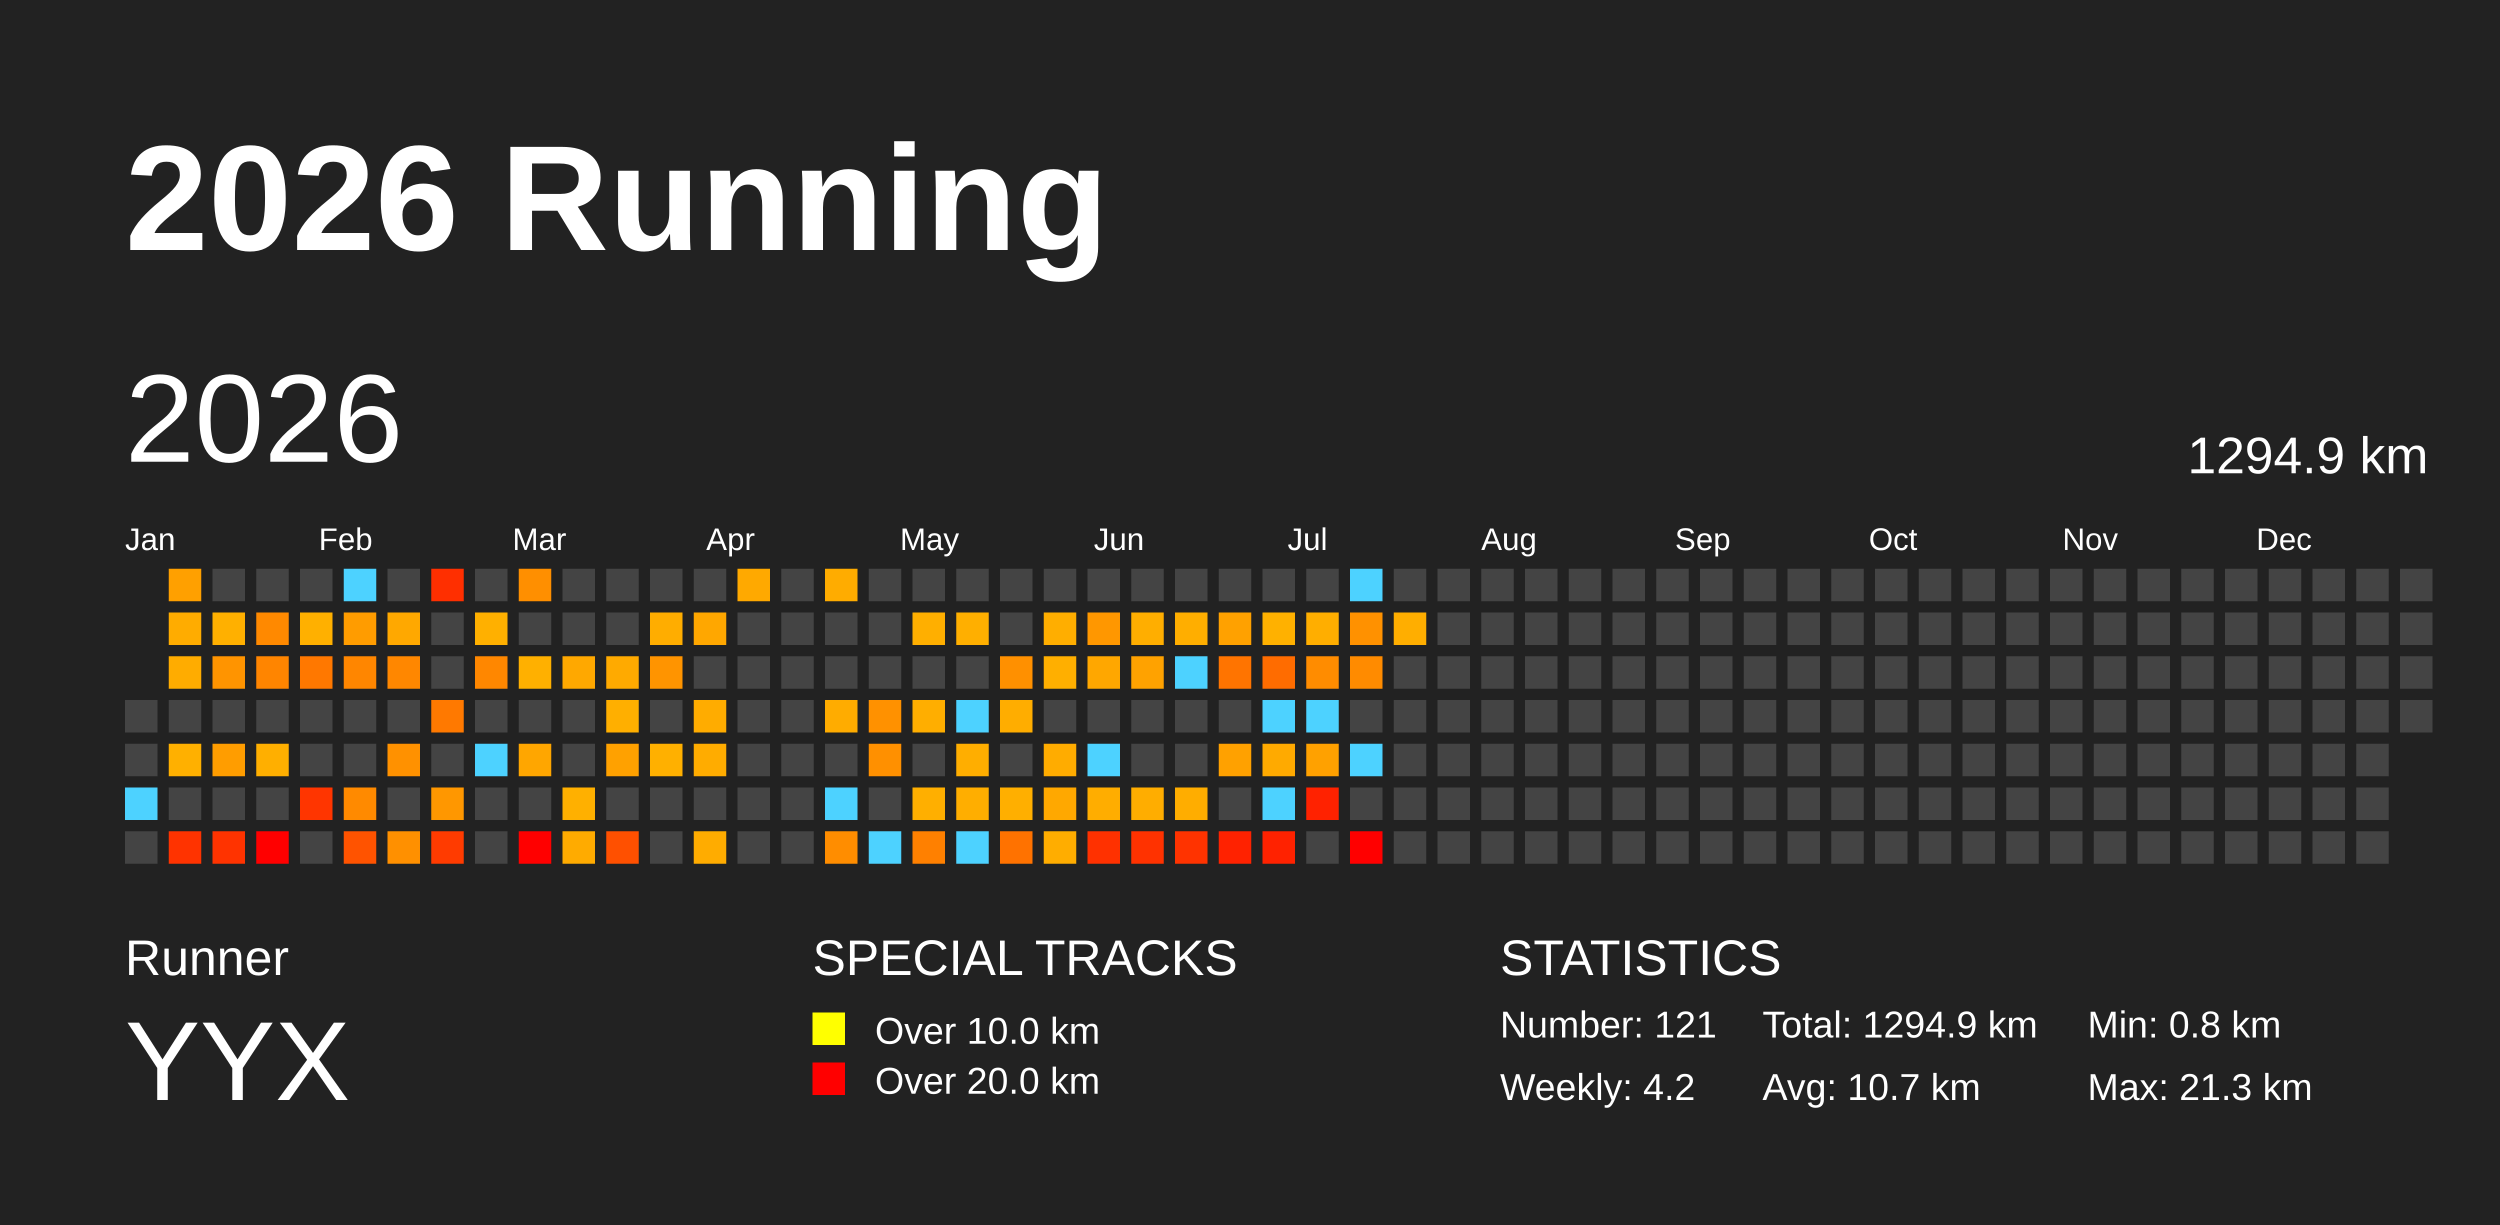
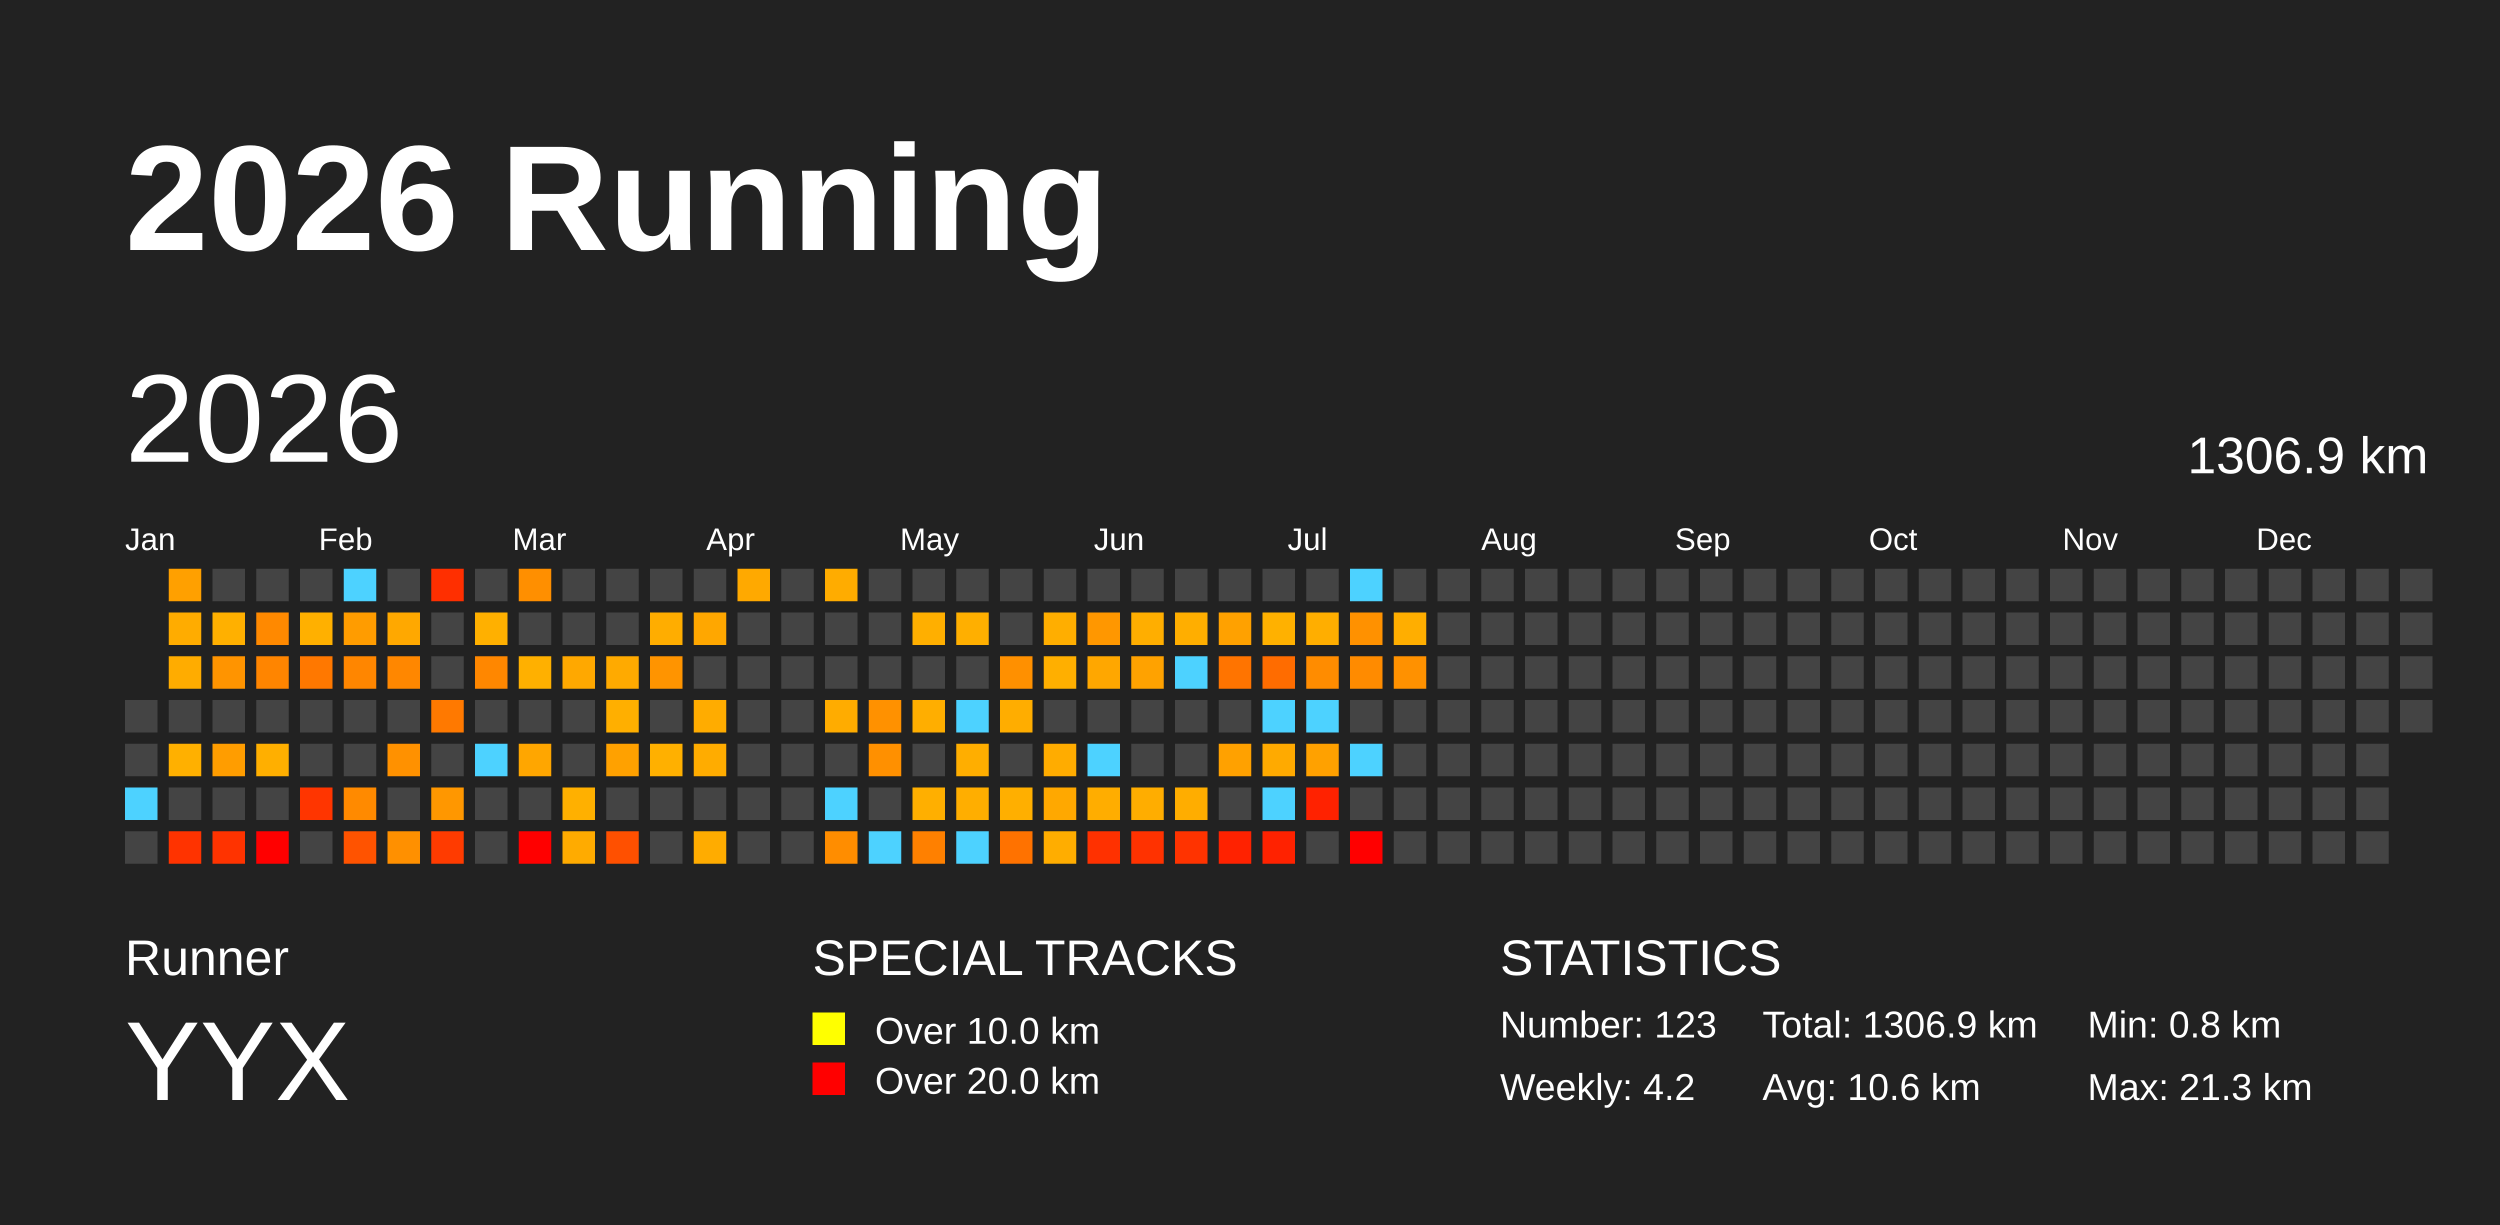
<svg xmlns="http://www.w3.org/2000/svg" baseProfile="full" height="98mm" version="1.1" viewBox="0,0,200,98" width="200mm">
  <defs />
  <rect fill="#222222" height="98" width="200" x="0" y="0" />
  <text fill="#FFFFFF" style="font-size:12px; font-family:Arial; font-weight:bold;" x="10" y="20">2026 Running</text>
  <text fill="#FFFFFF" style="font-size:4px; font-family:Arial" x="10" y="78">Runner</text>
  <text fill="#FFFFFF" style="font-size:9px; font-family:Arial" x="10" y="88">YYX</text>
  <text fill="#FFFFFF" style="font-size:4px; font-family:Arial" x="65" y="78">SPECIAL TRACKS</text>
  <rect fill="yellow" height="2.6" width="2.6" x="65" y="81" />
  <text fill="#FFFFFF" style="font-size:3px; font-family:Arial" x="70" y="83.5">Over 10.0 km</text>
  <rect fill="red" height="2.6" width="2.6" x="65" y="85" />
  <text fill="#FFFFFF" style="font-size:3px; font-family:Arial" x="70" y="87.5">Over 20.0 km</text>
  <text fill="#FFFFFF" style="font-size:4px; font-family:Arial" x="120" y="78">STATISTICS</text>
-   <text fill="#FFFFFF" style="font-size:3px; font-family:Arial" x="120" y="83">Number: 121</text>
+   <text fill="#FFFFFF" style="font-size:3px; font-family:Arial" x="120" y="83">Number: 123</text>
  <text fill="#FFFFFF" style="font-size:3px; font-family:Arial" x="120" y="88">Weekly: 4.2</text>
-   <text fill="#FFFFFF" style="font-size:3px; font-family:Arial" x="141" y="83">Total: 1294.9 km</text>
-   <text fill="#FFFFFF" style="font-size:3px; font-family:Arial" x="141" y="88">Avg: 10.7 km</text>
+   <text fill="#FFFFFF" style="font-size:3px; font-family:Arial" x="141" y="83">Total: 1306.9 km</text>
+   <text fill="#FFFFFF" style="font-size:3px; font-family:Arial" x="141" y="88">Avg: 10.6 km</text>
  <text fill="#FFFFFF" style="font-size:3px; font-family:Arial" x="167" y="83">Min: 0.8 km</text>
  <text fill="#FFFFFF" style="font-size:3px; font-family:Arial" x="167" y="88">Max: 21.3 km</text>
  <text dominant-baseline="hanging" fill="#FFFFFF" style="font-size:10.0px; font-family:Arial;" x="10" y="30">2026</text>
-   <text dominant-baseline="hanging" fill="#FFFFFF" style="font-size:4.125px; font-family:Arial;" x="175" y="35">1294.9 km</text>
+   <text dominant-baseline="hanging" fill="#FFFFFF" style="font-size:4.125px; font-family:Arial;" x="175" y="35">1306.9 km</text>
  <text fill="#FFFFFF" style="font-size:2.5px; font-family:Arial" x="10.0" y="44">Jan</text>
  <text fill="#FFFFFF" style="font-size:2.5px; font-family:Arial" x="25.5" y="44">Feb</text>
  <text fill="#FFFFFF" style="font-size:2.5px; font-family:Arial" x="41.0" y="44">Mar</text>
  <text fill="#FFFFFF" style="font-size:2.5px; font-family:Arial" x="56.5" y="44">Apr</text>
  <text fill="#FFFFFF" style="font-size:2.5px; font-family:Arial" x="72.0" y="44">May</text>
  <text fill="#FFFFFF" style="font-size:2.5px; font-family:Arial" x="87.5" y="44">Jun</text>
  <text fill="#FFFFFF" style="font-size:2.5px; font-family:Arial" x="103.0" y="44">Jul</text>
  <text fill="#FFFFFF" style="font-size:2.5px; font-family:Arial" x="118.5" y="44">Aug</text>
  <text fill="#FFFFFF" style="font-size:2.5px; font-family:Arial" x="134.0" y="44">Sep</text>
  <text fill="#FFFFFF" style="font-size:2.5px; font-family:Arial" x="149.5" y="44">Oct</text>
  <text fill="#FFFFFF" style="font-size:2.5px; font-family:Arial" x="165.0" y="44">Nov</text>
  <text fill="#FFFFFF" style="font-size:2.5px; font-family:Arial" x="180.5" y="44">Dec</text>
  <rect fill="#444444" height="2.6" width="2.6" x="10.0" y="56.0" />
  <rect fill="#444444" height="2.6" width="2.6" x="10.0" y="59.5" />
  <rect fill="#4dd2ff" height="2.6" width="2.6" x="10.0" y="63.0" />
  <rect fill="#444444" height="2.6" width="2.6" x="10.0" y="66.5" />
  <rect fill="#ffa000" height="2.6" width="2.6" x="13.5" y="45.5" />
  <rect fill="#ffac00" height="2.6" width="2.6" x="13.5" y="49.0" />
  <rect fill="#ffac00" height="2.6" width="2.6" x="13.5" y="52.5" />
  <rect fill="#444444" height="2.6" width="2.6" x="13.5" y="56.0" />
  <rect fill="#ffb000" height="2.6" width="2.6" x="13.5" y="59.5" />
  <rect fill="#444444" height="2.6" width="2.6" x="13.5" y="63.0" />
  <rect fill="#ff3300" height="2.6" width="2.6" x="13.5" y="66.5" />
  <rect fill="#444444" height="2.6" width="2.6" x="17.0" y="45.5" />
  <rect fill="#ffb000" height="2.6" width="2.6" x="17.0" y="49.0" />
  <rect fill="#ff9400" height="2.6" width="2.6" x="17.0" y="52.5" />
  <rect fill="#444444" height="2.6" width="2.6" x="17.0" y="56.0" />
  <rect fill="#ff9d00" height="2.6" width="2.6" x="17.0" y="59.5" />
  <rect fill="#444444" height="2.6" width="2.6" x="17.0" y="63.0" />
  <rect fill="#ff3300" height="2.6" width="2.6" x="17.0" y="66.5" />
  <rect fill="#444444" height="2.6" width="2.6" x="20.5" y="45.5" />
  <rect fill="#ff8900" height="2.6" width="2.6" x="20.5" y="49.0" />
  <rect fill="#ff8500" height="2.6" width="2.6" x="20.5" y="52.5" />
  <rect fill="#444444" height="2.6" width="2.6" x="20.5" y="56.0" />
  <rect fill="#ffaf00" height="2.6" width="2.6" x="20.5" y="59.5" />
  <rect fill="#444444" height="2.6" width="2.6" x="20.5" y="63.0" />
  <rect fill="red" height="2.6" width="2.6" x="20.5" y="66.5" />
  <rect fill="#444444" height="2.6" width="2.6" x="24.0" y="45.5" />
  <rect fill="#ffb000" height="2.6" width="2.6" x="24.0" y="49.0" />
  <rect fill="#ff7800" height="2.6" width="2.6" x="24.0" y="52.5" />
  <rect fill="#444444" height="2.6" width="2.6" x="24.0" y="56.0" />
  <rect fill="#444444" height="2.6" width="2.6" x="24.0" y="59.5" />
  <rect fill="#ff3500" height="2.6" width="2.6" x="24.0" y="63.0" />
  <rect fill="#444444" height="2.6" width="2.6" x="24.0" y="66.5" />
  <rect fill="#4dd2ff" height="2.6" width="2.6" x="27.5" y="45.5" />
  <rect fill="#ff9c00" height="2.6" width="2.6" x="27.5" y="49.0" />
  <rect fill="#ff8600" height="2.6" width="2.6" x="27.5" y="52.5" />
  <rect fill="#444444" height="2.6" width="2.6" x="27.5" y="56.0" />
  <rect fill="#444444" height="2.6" width="2.6" x="27.5" y="59.5" />
  <rect fill="#ff8a00" height="2.6" width="2.6" x="27.5" y="63.0" />
  <rect fill="#ff5300" height="2.6" width="2.6" x="27.5" y="66.5" />
  <rect fill="#444444" height="2.6" width="2.6" x="31.0" y="45.5" />
  <rect fill="#ffa800" height="2.6" width="2.6" x="31.0" y="49.0" />
  <rect fill="#ff8700" height="2.6" width="2.6" x="31.0" y="52.5" />
  <rect fill="#444444" height="2.6" width="2.6" x="31.0" y="56.0" />
  <rect fill="#ff9100" height="2.6" width="2.6" x="31.0" y="59.5" />
  <rect fill="#444444" height="2.6" width="2.6" x="31.0" y="63.0" />
  <rect fill="#ff9000" height="2.6" width="2.6" x="31.0" y="66.5" />
  <rect fill="#ff2f00" height="2.6" width="2.6" x="34.5" y="45.5" />
  <rect fill="#444444" height="2.6" width="2.6" x="34.5" y="49.0" />
  <rect fill="#444444" height="2.6" width="2.6" x="34.5" y="52.5" />
  <rect fill="#ff7900" height="2.6" width="2.6" x="34.5" y="56.0" />
  <rect fill="#444444" height="2.6" width="2.6" x="34.5" y="59.5" />
  <rect fill="#ff9700" height="2.6" width="2.6" x="34.5" y="63.0" />
  <rect fill="#ff3b00" height="2.6" width="2.6" x="34.5" y="66.5" />
  <rect fill="#444444" height="2.6" width="2.6" x="38.0" y="45.5" />
  <rect fill="#ffb000" height="2.6" width="2.6" x="38.0" y="49.0" />
  <rect fill="#ff8700" height="2.6" width="2.6" x="38.0" y="52.5" />
  <rect fill="#444444" height="2.6" width="2.6" x="38.0" y="56.0" />
  <rect fill="#4dd2ff" height="2.6" width="2.6" x="38.0" y="59.5" />
  <rect fill="#444444" height="2.6" width="2.6" x="38.0" y="63.0" />
  <rect fill="#444444" height="2.6" width="2.6" x="38.0" y="66.5" />
  <rect fill="#ff8f00" height="2.6" width="2.6" x="41.5" y="45.5" />
  <rect fill="#444444" height="2.6" width="2.6" x="41.5" y="49.0" />
  <rect fill="#ffb000" height="2.6" width="2.6" x="41.5" y="52.5" />
  <rect fill="#444444" height="2.6" width="2.6" x="41.5" y="56.0" />
  <rect fill="#ffa600" height="2.6" width="2.6" x="41.5" y="59.5" />
  <rect fill="#444444" height="2.6" width="2.6" x="41.5" y="63.0" />
  <rect fill="red" height="2.6" width="2.6" x="41.5" y="66.5" />
  <rect fill="#444444" height="2.6" width="2.6" x="45.0" y="45.5" />
  <rect fill="#444444" height="2.6" width="2.6" x="45.0" y="49.0" />
  <rect fill="#ffa800" height="2.6" width="2.6" x="45.0" y="52.5" />
  <rect fill="#444444" height="2.6" width="2.6" x="45.0" y="56.0" />
  <rect fill="#444444" height="2.6" width="2.6" x="45.0" y="59.5" />
  <rect fill="#ffb000" height="2.6" width="2.6" x="45.0" y="63.0" />
  <rect fill="#ffab00" height="2.6" width="2.6" x="45.0" y="66.5" />
  <rect fill="#444444" height="2.6" width="2.6" x="48.5" y="45.5" />
  <rect fill="#444444" height="2.6" width="2.6" x="48.5" y="49.0" />
  <rect fill="#ffaa00" height="2.6" width="2.6" x="48.5" y="52.5" />
  <rect fill="#ffaf00" height="2.6" width="2.6" x="48.5" y="56.0" />
  <rect fill="#ffa100" height="2.6" width="2.6" x="48.5" y="59.5" />
  <rect fill="#444444" height="2.6" width="2.6" x="48.5" y="63.0" />
  <rect fill="#ff5000" height="2.6" width="2.6" x="48.5" y="66.5" />
  <rect fill="#444444" height="2.6" width="2.6" x="52.0" y="45.5" />
  <rect fill="#ffad00" height="2.6" width="2.6" x="52.0" y="49.0" />
  <rect fill="#ff9400" height="2.6" width="2.6" x="52.0" y="52.5" />
  <rect fill="#444444" height="2.6" width="2.6" x="52.0" y="56.0" />
  <rect fill="#ffb000" height="2.6" width="2.6" x="52.0" y="59.5" />
  <rect fill="#444444" height="2.6" width="2.6" x="52.0" y="63.0" />
  <rect fill="#444444" height="2.6" width="2.6" x="52.0" y="66.5" />
  <rect fill="#444444" height="2.6" width="2.6" x="55.5" y="45.5" />
  <rect fill="#ffa700" height="2.6" width="2.6" x="55.5" y="49.0" />
  <rect fill="#444444" height="2.6" width="2.6" x="55.5" y="52.5" />
  <rect fill="#ffac00" height="2.6" width="2.6" x="55.5" y="56.0" />
  <rect fill="#ffac00" height="2.6" width="2.6" x="55.5" y="59.5" />
  <rect fill="#444444" height="2.6" width="2.6" x="55.5" y="63.0" />
  <rect fill="#ffac00" height="2.6" width="2.6" x="55.5" y="66.5" />
  <rect fill="#ffa900" height="2.6" width="2.6" x="59.0" y="45.5" />
  <rect fill="#444444" height="2.6" width="2.6" x="59.0" y="49.0" />
  <rect fill="#444444" height="2.6" width="2.6" x="59.0" y="52.5" />
  <rect fill="#444444" height="2.6" width="2.6" x="59.0" y="56.0" />
  <rect fill="#444444" height="2.6" width="2.6" x="59.0" y="59.5" />
  <rect fill="#444444" height="2.6" width="2.6" x="59.0" y="63.0" />
  <rect fill="#444444" height="2.6" width="2.6" x="59.0" y="66.5" />
  <rect fill="#444444" height="2.6" width="2.6" x="62.5" y="45.5" />
  <rect fill="#444444" height="2.6" width="2.6" x="62.5" y="49.0" />
  <rect fill="#444444" height="2.6" width="2.6" x="62.5" y="52.5" />
  <rect fill="#444444" height="2.6" width="2.6" x="62.5" y="56.0" />
  <rect fill="#444444" height="2.6" width="2.6" x="62.5" y="59.5" />
  <rect fill="#444444" height="2.6" width="2.6" x="62.5" y="63.0" />
  <rect fill="#444444" height="2.6" width="2.6" x="62.5" y="66.5" />
  <rect fill="#ffac00" height="2.6" width="2.6" x="66.0" y="45.5" />
  <rect fill="#444444" height="2.6" width="2.6" x="66.0" y="49.0" />
  <rect fill="#444444" height="2.6" width="2.6" x="66.0" y="52.5" />
  <rect fill="#ffac00" height="2.6" width="2.6" x="66.0" y="56.0" />
  <rect fill="#444444" height="2.6" width="2.6" x="66.0" y="59.5" />
  <rect fill="#4dd2ff" height="2.6" width="2.6" x="66.0" y="63.0" />
  <rect fill="#ff8d00" height="2.6" width="2.6" x="66.0" y="66.5" />
  <rect fill="#444444" height="2.6" width="2.6" x="69.5" y="45.5" />
  <rect fill="#444444" height="2.6" width="2.6" x="69.5" y="49.0" />
  <rect fill="#444444" height="2.6" width="2.6" x="69.5" y="52.5" />
  <rect fill="#ff9100" height="2.6" width="2.6" x="69.5" y="56.0" />
  <rect fill="#ff9000" height="2.6" width="2.6" x="69.5" y="59.5" />
  <rect fill="#444444" height="2.6" width="2.6" x="69.5" y="63.0" />
  <rect fill="#4dd2ff" height="2.6" width="2.6" x="69.5" y="66.5" />
  <rect fill="#444444" height="2.6" width="2.6" x="73.0" y="45.5" />
  <rect fill="#ffaf00" height="2.6" width="2.6" x="73.0" y="49.0" />
  <rect fill="#444444" height="2.6" width="2.6" x="73.0" y="52.5" />
  <rect fill="#ffae00" height="2.6" width="2.6" x="73.0" y="56.0" />
  <rect fill="#444444" height="2.6" width="2.6" x="73.0" y="59.5" />
  <rect fill="#ffaf00" height="2.6" width="2.6" x="73.0" y="63.0" />
  <rect fill="#ff8000" height="2.6" width="2.6" x="73.0" y="66.5" />
  <rect fill="#444444" height="2.6" width="2.6" x="76.5" y="45.5" />
  <rect fill="#ffaf00" height="2.6" width="2.6" x="76.5" y="49.0" />
  <rect fill="#444444" height="2.6" width="2.6" x="76.5" y="52.5" />
  <rect fill="#4dd2ff" height="2.6" width="2.6" x="76.5" y="56.0" />
  <rect fill="#ffae00" height="2.6" width="2.6" x="76.5" y="59.5" />
  <rect fill="#ffae00" height="2.6" width="2.6" x="76.5" y="63.0" />
  <rect fill="#4dd2ff" height="2.6" width="2.6" x="76.5" y="66.5" />
  <rect fill="#444444" height="2.6" width="2.6" x="80.0" y="45.5" />
  <rect fill="#444444" height="2.6" width="2.6" x="80.0" y="49.0" />
  <rect fill="#ff9000" height="2.6" width="2.6" x="80.0" y="52.5" />
  <rect fill="#ffad00" height="2.6" width="2.6" x="80.0" y="56.0" />
  <rect fill="#444444" height="2.6" width="2.6" x="80.0" y="59.5" />
  <rect fill="#ffaf00" height="2.6" width="2.6" x="80.0" y="63.0" />
  <rect fill="#ff7200" height="2.6" width="2.6" x="80.0" y="66.5" />
  <rect fill="#444444" height="2.6" width="2.6" x="83.5" y="45.5" />
  <rect fill="#ffae00" height="2.6" width="2.6" x="83.5" y="49.0" />
  <rect fill="#ffaf00" height="2.6" width="2.6" x="83.5" y="52.5" />
  <rect fill="#444444" height="2.6" width="2.6" x="83.5" y="56.0" />
  <rect fill="#ffac00" height="2.6" width="2.6" x="83.5" y="59.5" />
  <rect fill="#ffa800" height="2.6" width="2.6" x="83.5" y="63.0" />
  <rect fill="#ffad00" height="2.6" width="2.6" x="83.5" y="66.5" />
  <rect fill="#444444" height="2.6" width="2.6" x="87.0" y="45.5" />
  <rect fill="#ff9700" height="2.6" width="2.6" x="87.0" y="49.0" />
  <rect fill="#ffa700" height="2.6" width="2.6" x="87.0" y="52.5" />
  <rect fill="#444444" height="2.6" width="2.6" x="87.0" y="56.0" />
  <rect fill="#4dd2ff" height="2.6" width="2.6" x="87.0" y="59.5" />
  <rect fill="#ffad00" height="2.6" width="2.6" x="87.0" y="63.0" />
  <rect fill="#ff3100" height="2.6" width="2.6" x="87.0" y="66.5" />
  <rect fill="#444444" height="2.6" width="2.6" x="90.5" y="45.5" />
  <rect fill="#ffae00" height="2.6" width="2.6" x="90.5" y="49.0" />
  <rect fill="#ffa200" height="2.6" width="2.6" x="90.5" y="52.5" />
  <rect fill="#444444" height="2.6" width="2.6" x="90.5" y="56.0" />
  <rect fill="#444444" height="2.6" width="2.6" x="90.5" y="59.5" />
  <rect fill="#ffad00" height="2.6" width="2.6" x="90.5" y="63.0" />
  <rect fill="#ff3200" height="2.6" width="2.6" x="90.5" y="66.5" />
  <rect fill="#444444" height="2.6" width="2.6" x="94.0" y="45.5" />
  <rect fill="#ffae00" height="2.6" width="2.6" x="94.0" y="49.0" />
  <rect fill="#4dd2ff" height="2.6" width="2.6" x="94.0" y="52.5" />
  <rect fill="#444444" height="2.6" width="2.6" x="94.0" y="56.0" />
  <rect fill="#444444" height="2.6" width="2.6" x="94.0" y="59.5" />
  <rect fill="#ffad00" height="2.6" width="2.6" x="94.0" y="63.0" />
  <rect fill="#ff3300" height="2.6" width="2.6" x="94.0" y="66.5" />
  <rect fill="#444444" height="2.6" width="2.6" x="97.5" y="45.5" />
  <rect fill="#ffa100" height="2.6" width="2.6" x="97.5" y="49.0" />
  <rect fill="#ff7400" height="2.6" width="2.6" x="97.5" y="52.5" />
  <rect fill="#444444" height="2.6" width="2.6" x="97.5" y="56.0" />
  <rect fill="#ffa100" height="2.6" width="2.6" x="97.5" y="59.5" />
  <rect fill="#444444" height="2.6" width="2.6" x="97.5" y="63.0" />
  <rect fill="#ff2200" height="2.6" width="2.6" x="97.5" y="66.5" />
  <rect fill="#444444" height="2.6" width="2.6" x="101.0" y="45.5" />
  <rect fill="#ffb100" height="2.6" width="2.6" x="101.0" y="49.0" />
  <rect fill="#ff6c00" height="2.6" width="2.6" x="101.0" y="52.5" />
  <rect fill="#4dd2ff" height="2.6" width="2.6" x="101.0" y="56.0" />
  <rect fill="#ffaa00" height="2.6" width="2.6" x="101.0" y="59.5" />
  <rect fill="#4dd2ff" height="2.6" width="2.6" x="101.0" y="63.0" />
  <rect fill="#ff2200" height="2.6" width="2.6" x="101.0" y="66.5" />
  <rect fill="#444444" height="2.6" width="2.6" x="104.5" y="45.5" />
  <rect fill="#ffae00" height="2.6" width="2.6" x="104.5" y="49.0" />
  <rect fill="#ff8c00" height="2.6" width="2.6" x="104.5" y="52.5" />
  <rect fill="#4dd2ff" height="2.6" width="2.6" x="104.5" y="56.0" />
  <rect fill="#ffa100" height="2.6" width="2.6" x="104.5" y="59.5" />
  <rect fill="#ff2200" height="2.6" width="2.6" x="104.5" y="63.0" />
  <rect fill="#444444" height="2.6" width="2.6" x="104.5" y="66.5" />
  <rect fill="#4dd2ff" height="2.6" width="2.6" x="108.0" y="45.5" />
  <rect fill="#ff9100" height="2.6" width="2.6" x="108.0" y="49.0" />
  <rect fill="#ff8b00" height="2.6" width="2.6" x="108.0" y="52.5" />
  <rect fill="#444444" height="2.6" width="2.6" x="108.0" y="56.0" />
  <rect fill="#4dd2ff" height="2.6" width="2.6" x="108.0" y="59.5" />
  <rect fill="#444444" height="2.6" width="2.6" x="108.0" y="63.0" />
  <rect fill="red" height="2.6" width="2.6" x="108.0" y="66.5" />
  <rect fill="#444444" height="2.6" width="2.6" x="111.5" y="45.5" />
  <rect fill="#ffae00" height="2.6" width="2.6" x="111.5" y="49.0" />
-   <rect fill="#444444" height="2.6" width="2.6" x="111.5" y="52.5" />
+   <rect fill="#ff9100" height="2.6" width="2.6" x="111.5" y="52.5" />
  <rect fill="#444444" height="2.6" width="2.6" x="111.5" y="56.0" />
  <rect fill="#444444" height="2.6" width="2.6" x="111.5" y="59.5" />
  <rect fill="#444444" height="2.6" width="2.6" x="111.5" y="63.0" />
  <rect fill="#444444" height="2.6" width="2.6" x="111.5" y="66.5" />
  <rect fill="#444444" height="2.6" width="2.6" x="115.0" y="45.5" />
  <rect fill="#444444" height="2.6" width="2.6" x="115.0" y="49.0" />
  <rect fill="#444444" height="2.6" width="2.6" x="115.0" y="52.5" />
  <rect fill="#444444" height="2.6" width="2.6" x="115.0" y="56.0" />
  <rect fill="#444444" height="2.6" width="2.6" x="115.0" y="59.5" />
  <rect fill="#444444" height="2.6" width="2.6" x="115.0" y="63.0" />
  <rect fill="#444444" height="2.6" width="2.6" x="115.0" y="66.5" />
  <rect fill="#444444" height="2.6" width="2.6" x="118.5" y="45.5" />
  <rect fill="#444444" height="2.6" width="2.6" x="118.5" y="49.0" />
  <rect fill="#444444" height="2.6" width="2.6" x="118.5" y="52.5" />
  <rect fill="#444444" height="2.6" width="2.6" x="118.5" y="56.0" />
  <rect fill="#444444" height="2.6" width="2.6" x="118.5" y="59.5" />
  <rect fill="#444444" height="2.6" width="2.6" x="118.5" y="63.0" />
  <rect fill="#444444" height="2.6" width="2.6" x="118.5" y="66.5" />
  <rect fill="#444444" height="2.6" width="2.6" x="122.0" y="45.5" />
  <rect fill="#444444" height="2.6" width="2.6" x="122.0" y="49.0" />
  <rect fill="#444444" height="2.6" width="2.6" x="122.0" y="52.5" />
  <rect fill="#444444" height="2.6" width="2.6" x="122.0" y="56.0" />
  <rect fill="#444444" height="2.6" width="2.6" x="122.0" y="59.5" />
  <rect fill="#444444" height="2.6" width="2.6" x="122.0" y="63.0" />
  <rect fill="#444444" height="2.6" width="2.6" x="122.0" y="66.5" />
  <rect fill="#444444" height="2.6" width="2.6" x="125.5" y="45.5" />
  <rect fill="#444444" height="2.6" width="2.6" x="125.5" y="49.0" />
  <rect fill="#444444" height="2.6" width="2.6" x="125.5" y="52.5" />
  <rect fill="#444444" height="2.6" width="2.6" x="125.5" y="56.0" />
  <rect fill="#444444" height="2.6" width="2.6" x="125.5" y="59.5" />
  <rect fill="#444444" height="2.6" width="2.6" x="125.5" y="63.0" />
  <rect fill="#444444" height="2.6" width="2.6" x="125.5" y="66.5" />
  <rect fill="#444444" height="2.6" width="2.6" x="129.0" y="45.5" />
  <rect fill="#444444" height="2.6" width="2.6" x="129.0" y="49.0" />
  <rect fill="#444444" height="2.6" width="2.6" x="129.0" y="52.5" />
  <rect fill="#444444" height="2.6" width="2.6" x="129.0" y="56.0" />
  <rect fill="#444444" height="2.6" width="2.6" x="129.0" y="59.5" />
  <rect fill="#444444" height="2.6" width="2.6" x="129.0" y="63.0" />
  <rect fill="#444444" height="2.6" width="2.6" x="129.0" y="66.5" />
  <rect fill="#444444" height="2.6" width="2.6" x="132.5" y="45.5" />
  <rect fill="#444444" height="2.6" width="2.6" x="132.5" y="49.0" />
  <rect fill="#444444" height="2.6" width="2.6" x="132.5" y="52.5" />
  <rect fill="#444444" height="2.6" width="2.6" x="132.5" y="56.0" />
  <rect fill="#444444" height="2.6" width="2.6" x="132.5" y="59.5" />
  <rect fill="#444444" height="2.6" width="2.6" x="132.5" y="63.0" />
  <rect fill="#444444" height="2.6" width="2.6" x="132.5" y="66.5" />
  <rect fill="#444444" height="2.6" width="2.6" x="136.0" y="45.5" />
  <rect fill="#444444" height="2.6" width="2.6" x="136.0" y="49.0" />
  <rect fill="#444444" height="2.6" width="2.6" x="136.0" y="52.5" />
  <rect fill="#444444" height="2.6" width="2.6" x="136.0" y="56.0" />
  <rect fill="#444444" height="2.6" width="2.6" x="136.0" y="59.5" />
  <rect fill="#444444" height="2.6" width="2.6" x="136.0" y="63.0" />
  <rect fill="#444444" height="2.6" width="2.6" x="136.0" y="66.5" />
  <rect fill="#444444" height="2.6" width="2.6" x="139.5" y="45.5" />
  <rect fill="#444444" height="2.6" width="2.6" x="139.5" y="49.0" />
  <rect fill="#444444" height="2.6" width="2.6" x="139.5" y="52.5" />
  <rect fill="#444444" height="2.6" width="2.6" x="139.5" y="56.0" />
  <rect fill="#444444" height="2.6" width="2.6" x="139.5" y="59.5" />
  <rect fill="#444444" height="2.6" width="2.6" x="139.5" y="63.0" />
  <rect fill="#444444" height="2.6" width="2.6" x="139.5" y="66.5" />
  <rect fill="#444444" height="2.6" width="2.6" x="143.0" y="45.5" />
  <rect fill="#444444" height="2.6" width="2.6" x="143.0" y="49.0" />
  <rect fill="#444444" height="2.6" width="2.6" x="143.0" y="52.5" />
  <rect fill="#444444" height="2.6" width="2.6" x="143.0" y="56.0" />
  <rect fill="#444444" height="2.6" width="2.6" x="143.0" y="59.5" />
  <rect fill="#444444" height="2.6" width="2.6" x="143.0" y="63.0" />
  <rect fill="#444444" height="2.6" width="2.6" x="143.0" y="66.5" />
  <rect fill="#444444" height="2.6" width="2.6" x="146.5" y="45.5" />
  <rect fill="#444444" height="2.6" width="2.6" x="146.5" y="49.0" />
  <rect fill="#444444" height="2.6" width="2.6" x="146.5" y="52.5" />
  <rect fill="#444444" height="2.6" width="2.6" x="146.5" y="56.0" />
  <rect fill="#444444" height="2.6" width="2.6" x="146.5" y="59.5" />
  <rect fill="#444444" height="2.6" width="2.6" x="146.5" y="63.0" />
  <rect fill="#444444" height="2.6" width="2.6" x="146.5" y="66.5" />
  <rect fill="#444444" height="2.6" width="2.6" x="150.0" y="45.5" />
  <rect fill="#444444" height="2.6" width="2.6" x="150.0" y="49.0" />
  <rect fill="#444444" height="2.6" width="2.6" x="150.0" y="52.5" />
  <rect fill="#444444" height="2.6" width="2.6" x="150.0" y="56.0" />
  <rect fill="#444444" height="2.6" width="2.6" x="150.0" y="59.5" />
  <rect fill="#444444" height="2.6" width="2.6" x="150.0" y="63.0" />
  <rect fill="#444444" height="2.6" width="2.6" x="150.0" y="66.5" />
  <rect fill="#444444" height="2.6" width="2.6" x="153.5" y="45.5" />
  <rect fill="#444444" height="2.6" width="2.6" x="153.5" y="49.0" />
  <rect fill="#444444" height="2.6" width="2.6" x="153.5" y="52.5" />
  <rect fill="#444444" height="2.6" width="2.6" x="153.5" y="56.0" />
  <rect fill="#444444" height="2.6" width="2.6" x="153.5" y="59.5" />
  <rect fill="#444444" height="2.6" width="2.6" x="153.5" y="63.0" />
  <rect fill="#444444" height="2.6" width="2.6" x="153.5" y="66.5" />
  <rect fill="#444444" height="2.6" width="2.6" x="157.0" y="45.5" />
  <rect fill="#444444" height="2.6" width="2.6" x="157.0" y="49.0" />
  <rect fill="#444444" height="2.6" width="2.6" x="157.0" y="52.5" />
  <rect fill="#444444" height="2.6" width="2.6" x="157.0" y="56.0" />
  <rect fill="#444444" height="2.6" width="2.6" x="157.0" y="59.5" />
  <rect fill="#444444" height="2.6" width="2.6" x="157.0" y="63.0" />
  <rect fill="#444444" height="2.6" width="2.6" x="157.0" y="66.5" />
  <rect fill="#444444" height="2.6" width="2.6" x="160.5" y="45.5" />
  <rect fill="#444444" height="2.6" width="2.6" x="160.5" y="49.0" />
  <rect fill="#444444" height="2.6" width="2.6" x="160.5" y="52.5" />
  <rect fill="#444444" height="2.6" width="2.6" x="160.5" y="56.0" />
  <rect fill="#444444" height="2.6" width="2.6" x="160.5" y="59.5" />
  <rect fill="#444444" height="2.6" width="2.6" x="160.5" y="63.0" />
  <rect fill="#444444" height="2.6" width="2.6" x="160.5" y="66.5" />
  <rect fill="#444444" height="2.6" width="2.6" x="164.0" y="45.5" />
  <rect fill="#444444" height="2.6" width="2.6" x="164.0" y="49.0" />
  <rect fill="#444444" height="2.6" width="2.6" x="164.0" y="52.5" />
  <rect fill="#444444" height="2.6" width="2.6" x="164.0" y="56.0" />
  <rect fill="#444444" height="2.6" width="2.6" x="164.0" y="59.5" />
  <rect fill="#444444" height="2.6" width="2.6" x="164.0" y="63.0" />
  <rect fill="#444444" height="2.6" width="2.6" x="164.0" y="66.5" />
  <rect fill="#444444" height="2.6" width="2.6" x="167.5" y="45.5" />
  <rect fill="#444444" height="2.6" width="2.6" x="167.5" y="49.0" />
  <rect fill="#444444" height="2.6" width="2.6" x="167.5" y="52.5" />
  <rect fill="#444444" height="2.6" width="2.6" x="167.5" y="56.0" />
  <rect fill="#444444" height="2.6" width="2.6" x="167.5" y="59.5" />
  <rect fill="#444444" height="2.6" width="2.6" x="167.5" y="63.0" />
  <rect fill="#444444" height="2.6" width="2.6" x="167.5" y="66.5" />
  <rect fill="#444444" height="2.6" width="2.6" x="171.0" y="45.5" />
  <rect fill="#444444" height="2.6" width="2.6" x="171.0" y="49.0" />
  <rect fill="#444444" height="2.6" width="2.6" x="171.0" y="52.5" />
  <rect fill="#444444" height="2.6" width="2.6" x="171.0" y="56.0" />
  <rect fill="#444444" height="2.6" width="2.6" x="171.0" y="59.5" />
  <rect fill="#444444" height="2.6" width="2.6" x="171.0" y="63.0" />
  <rect fill="#444444" height="2.6" width="2.6" x="171.0" y="66.5" />
  <rect fill="#444444" height="2.6" width="2.6" x="174.5" y="45.5" />
  <rect fill="#444444" height="2.6" width="2.6" x="174.5" y="49.0" />
  <rect fill="#444444" height="2.6" width="2.6" x="174.5" y="52.5" />
  <rect fill="#444444" height="2.6" width="2.6" x="174.5" y="56.0" />
  <rect fill="#444444" height="2.6" width="2.6" x="174.5" y="59.5" />
  <rect fill="#444444" height="2.6" width="2.6" x="174.5" y="63.0" />
  <rect fill="#444444" height="2.6" width="2.6" x="174.5" y="66.5" />
  <rect fill="#444444" height="2.6" width="2.6" x="178.0" y="45.5" />
  <rect fill="#444444" height="2.6" width="2.6" x="178.0" y="49.0" />
  <rect fill="#444444" height="2.6" width="2.6" x="178.0" y="52.5" />
  <rect fill="#444444" height="2.6" width="2.6" x="178.0" y="56.0" />
  <rect fill="#444444" height="2.6" width="2.6" x="178.0" y="59.5" />
  <rect fill="#444444" height="2.6" width="2.6" x="178.0" y="63.0" />
  <rect fill="#444444" height="2.6" width="2.6" x="178.0" y="66.5" />
  <rect fill="#444444" height="2.6" width="2.6" x="181.5" y="45.5" />
  <rect fill="#444444" height="2.6" width="2.6" x="181.5" y="49.0" />
  <rect fill="#444444" height="2.6" width="2.6" x="181.5" y="52.5" />
  <rect fill="#444444" height="2.6" width="2.6" x="181.5" y="56.0" />
  <rect fill="#444444" height="2.6" width="2.6" x="181.5" y="59.5" />
  <rect fill="#444444" height="2.6" width="2.6" x="181.5" y="63.0" />
  <rect fill="#444444" height="2.6" width="2.6" x="181.5" y="66.5" />
  <rect fill="#444444" height="2.6" width="2.6" x="185.0" y="45.5" />
  <rect fill="#444444" height="2.6" width="2.6" x="185.0" y="49.0" />
  <rect fill="#444444" height="2.6" width="2.6" x="185.0" y="52.5" />
  <rect fill="#444444" height="2.6" width="2.6" x="185.0" y="56.0" />
  <rect fill="#444444" height="2.6" width="2.6" x="185.0" y="59.5" />
  <rect fill="#444444" height="2.6" width="2.6" x="185.0" y="63.0" />
  <rect fill="#444444" height="2.6" width="2.6" x="185.0" y="66.5" />
  <rect fill="#444444" height="2.6" width="2.6" x="188.5" y="45.5" />
  <rect fill="#444444" height="2.6" width="2.6" x="188.5" y="49.0" />
  <rect fill="#444444" height="2.6" width="2.6" x="188.5" y="52.5" />
  <rect fill="#444444" height="2.6" width="2.6" x="188.5" y="56.0" />
  <rect fill="#444444" height="2.6" width="2.6" x="188.5" y="59.5" />
  <rect fill="#444444" height="2.6" width="2.6" x="188.5" y="63.0" />
  <rect fill="#444444" height="2.6" width="2.6" x="188.5" y="66.5" />
  <rect fill="#444444" height="2.6" width="2.6" x="192.0" y="45.5" />
  <rect fill="#444444" height="2.6" width="2.6" x="192.0" y="49.0" />
  <rect fill="#444444" height="2.6" width="2.6" x="192.0" y="52.5" />
  <rect fill="#444444" height="2.6" width="2.6" x="192.0" y="56.0" />
</svg>
